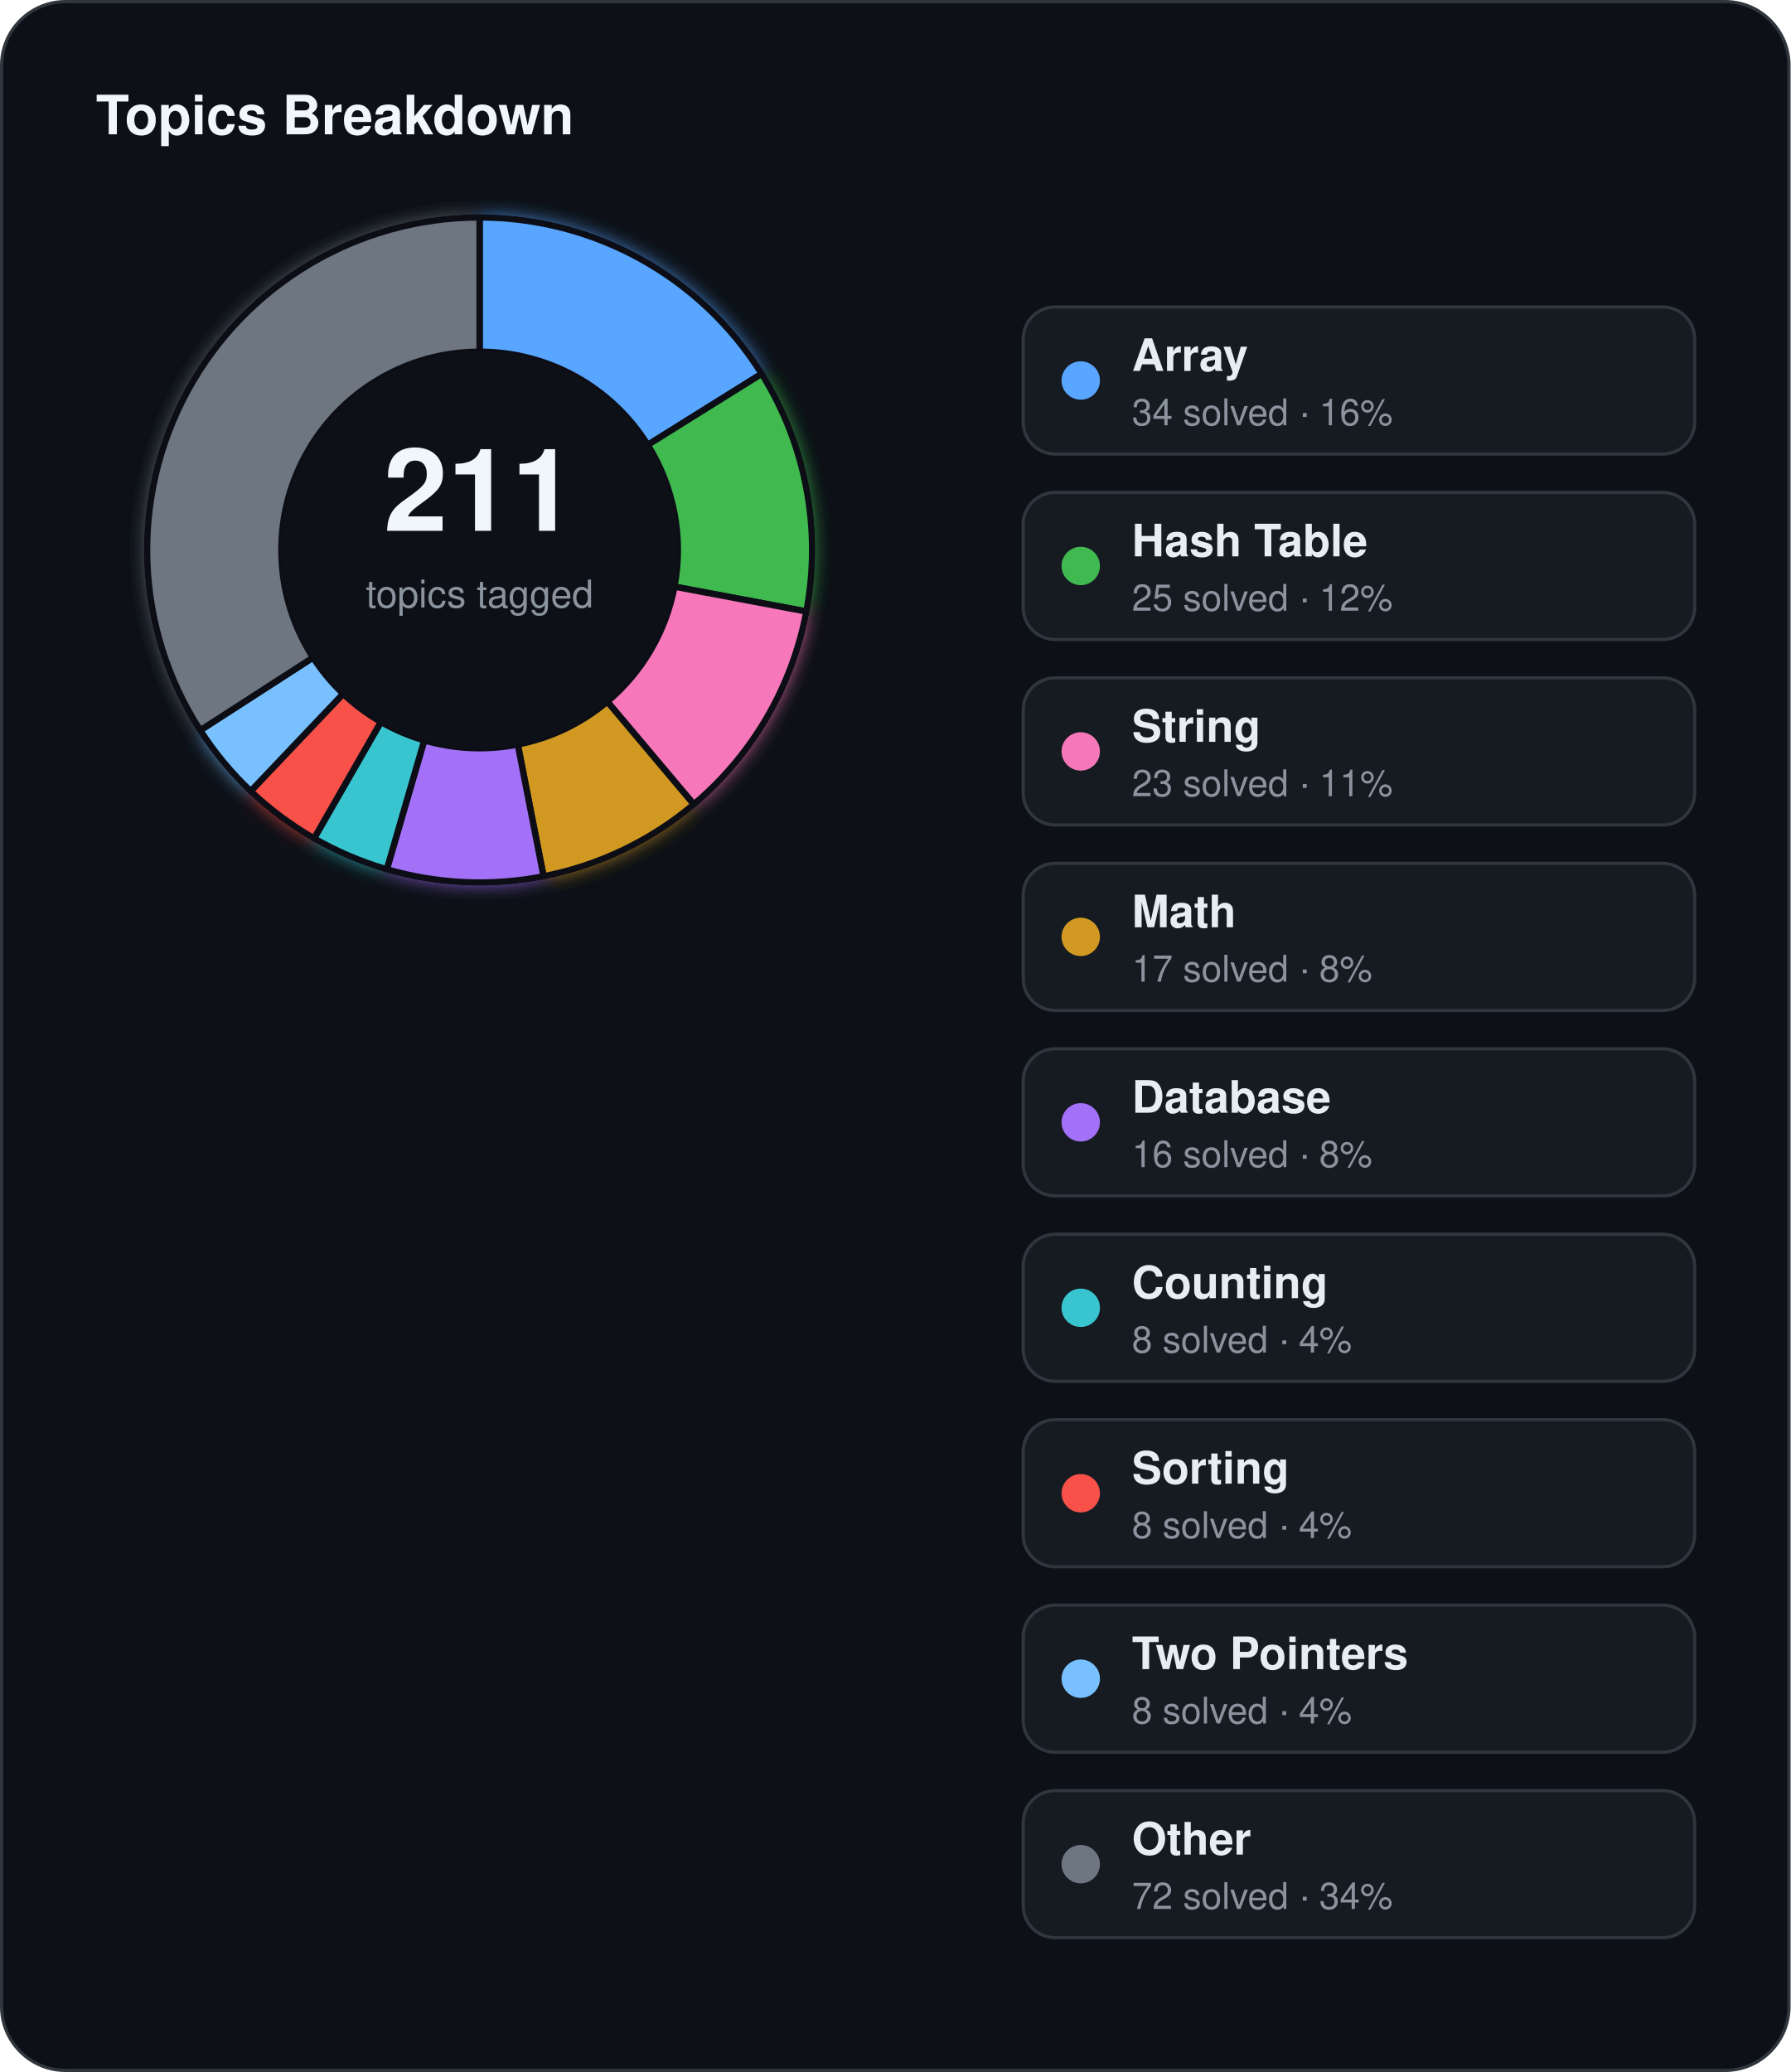
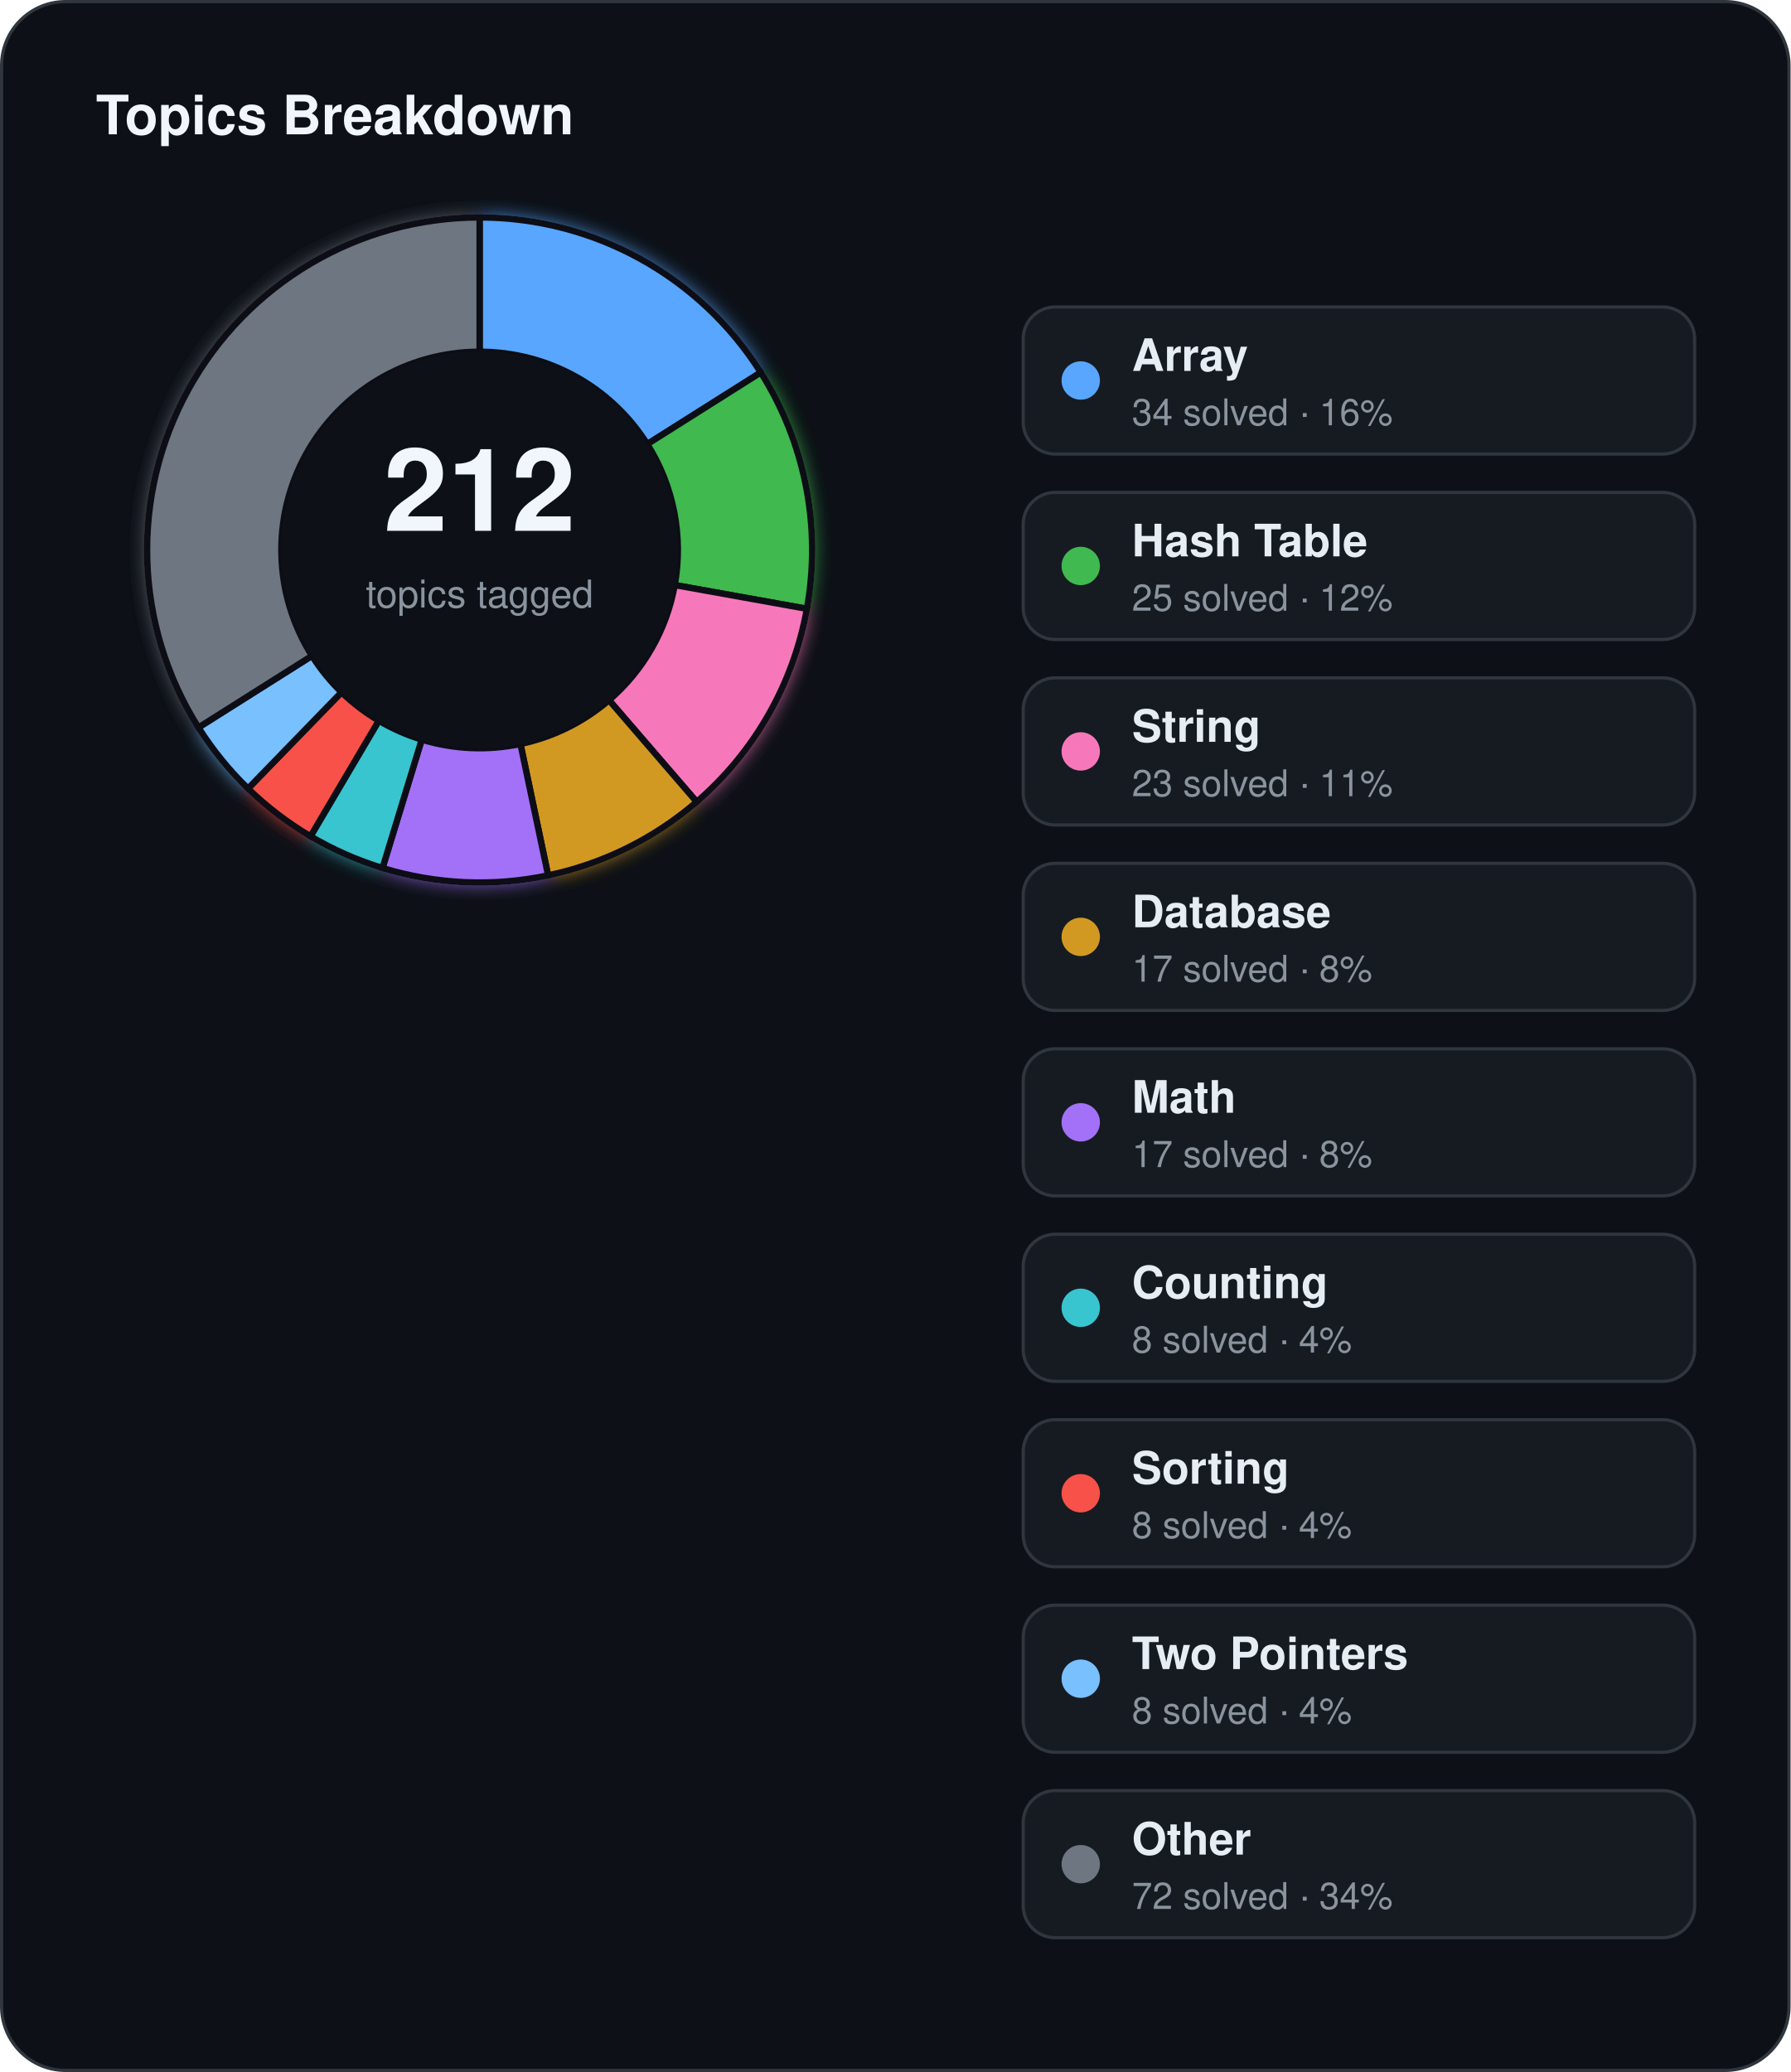
<svg xmlns="http://www.w3.org/2000/svg" width="560" height="648" viewBox="0 0 560 648">
  <defs>
    <filter id="topics-glow" x="-60%" y="-60%" width="220%" height="220%">
      <feGaussianBlur stdDeviation="3" result="blur" />
      <feMerge>
        <feMergeNode in="blur" />
        <feMergeNode in="SourceGraphic" />
      </feMerge>
    </filter>
  </defs>
  <rect x="0.5" y="0.5" width="559" height="647" rx="20" fill="#0d1117" stroke="#30363d" stroke-width="1" />
  <text x="30" y="42" fill="#f0f6fc" font-family="Segoe UI, Helvetica, Arial, sans-serif" font-size="17" font-weight="700">Topics Breakdown</text>
  <g filter="url(#topics-glow)">
-     <path d="M 150.00,68.00 A 104,104 0 0 1 238.21,116.90 L 202.58,139.15 A 62,62 0 0 0 150.00,110.00 Z" fill="#58a6ff" stroke="#0d1117" stroke-width="2" />
-     <path d="M 238.21,116.90 A 104,104 0 0 1 252.20,191.24 L 210.93,183.47 A 62,62 0 0 0 202.58,139.15 Z" fill="#3fb950" stroke="#0d1117" stroke-width="2" />
-     <path d="M 252.20,191.24 A 104,104 0 0 1 216.98,251.56 L 189.93,219.43 A 62,62 0 0 0 210.93,183.47 Z" fill="#f778ba" stroke="#0d1117" stroke-width="2" />
-     <path d="M 216.98,251.56 A 104,104 0 0 1 170.00,274.06 L 161.93,232.84 A 62,62 0 0 0 189.93,219.43 Z" fill="#d29922" stroke="#0d1117" stroke-width="2" />
-     <path d="M 170.00,274.06 A 104,104 0 0 1 120.97,271.87 L 132.69,231.54 A 62,62 0 0 0 161.93,232.84 Z" fill="#a371f7" stroke="#0d1117" stroke-width="2" />
-     <path d="M 120.97,271.87 A 104,104 0 0 1 98.22,262.20 L 119.13,225.77 A 62,62 0 0 0 132.69,231.54 Z" fill="#39c5cf" stroke="#0d1117" stroke-width="2" />
-     <path d="M 98.22,262.20 A 104,104 0 0 1 78.40,247.43 L 107.32,216.97 A 62,62 0 0 0 119.13,225.77 Z" fill="#f85149" stroke="#0d1117" stroke-width="2" />
-     <path d="M 78.40,247.43 A 104,104 0 0 1 62.62,228.40 L 97.91,205.63 A 62,62 0 0 0 107.32,216.97 Z" fill="#79c0ff" stroke="#0d1117" stroke-width="2" />
-     <path d="M 62.62,228.40 A 104,104 0 0 1 150.00,68.00 L 150.00,110.00 A 62,62 0 0 0 97.91,205.63 Z" fill="#6e7681" stroke="#0d1117" stroke-width="2" />
+     <path d="M 150.00,68.00 A 104,104 0 0 1 237.94,116.48 L 202.43,138.90 A 62,62 0 0 0 150.00,110.00 Z" fill="#58a6ff" stroke="#0d1117" stroke-width="2" />
+     <path d="M 237.94,116.48 A 104,104 0 0 1 252.36,190.40 L 211.02,182.97 A 62,62 0 0 0 202.43,138.90 Z" fill="#3fb950" stroke="#0d1117" stroke-width="2" />
+     <path d="M 252.36,190.40 A 104,104 0 0 1 217.89,250.78 L 190.47,218.97 A 62,62 0 0 0 211.02,182.97 Z" fill="#f778ba" stroke="#0d1117" stroke-width="2" />
+     <path d="M 217.89,250.78 A 104,104 0 0 1 171.42,273.77 L 162.77,232.67 A 62,62 0 0 0 190.47,218.97 Z" fill="#d29922" stroke="#0d1117" stroke-width="2" />
+     <path d="M 171.42,273.77 A 104,104 0 0 1 119.63,271.47 L 131.89,231.30 A 62,62 0 0 0 162.77,232.67 Z" fill="#a371f7" stroke="#0d1117" stroke-width="2" />
+     <path d="M 119.63,271.47 A 104,104 0 0 1 97.11,261.55 L 118.47,225.38 A 62,62 0 0 0 131.89,231.30 Z" fill="#39c5cf" stroke="#0d1117" stroke-width="2" />
+     <path d="M 97.11,261.55 A 104,104 0 0 1 77.56,246.62 L 106.81,216.49 A 62,62 0 0 0 118.47,225.38 Z" fill="#f85149" stroke="#0d1117" stroke-width="2" />
+     <path d="M 77.56,246.62 A 104,104 0 0 1 62.06,227.52 L 97.57,205.10 A 62,62 0 0 0 106.81,216.49 Z" fill="#79c0ff" stroke="#0d1117" stroke-width="2" />
+     <path d="M 62.06,227.52 A 104,104 0 0 1 150.00,68.00 L 150.00,110.00 A 62,62 0 0 0 97.57,205.10 Z" fill="#6e7681" stroke="#0d1117" stroke-width="2" />
  </g>
  <circle cx="150" cy="172" r="62" fill="#0d1117" />
-   <text x="150" y="166" text-anchor="middle" fill="#f0f6fc" font-family="Segoe UI, Helvetica, Arial, sans-serif" font-size="36" font-weight="700">211</text>
+   <text x="150" y="166" text-anchor="middle" fill="#f0f6fc" font-family="Segoe UI, Helvetica, Arial, sans-serif" font-size="36" font-weight="700">212</text>
  <text x="150" y="190" text-anchor="middle" fill="#8b949e" font-family="Segoe UI, Helvetica, Arial, sans-serif" font-size="12">topics tagged</text>
  <rect x="320" y="96" width="210" height="46" rx="10" fill="#161b22" stroke="#30363d" stroke-width="1" />
  <circle cx="338" cy="119" r="6" fill="#58a6ff" />
  <text x="354" y="116" fill="#e6edf3" font-family="Segoe UI, Helvetica, Arial, sans-serif" font-size="14" font-weight="600">Array</text>
  <text x="354" y="133" fill="#8b949e" font-family="Segoe UI, Helvetica, Arial, sans-serif" font-size="11.5">34 solved · 16%</text>
  <rect x="320" y="154" width="210" height="46" rx="10" fill="#161b22" stroke="#30363d" stroke-width="1" />
  <circle cx="338" cy="177" r="6" fill="#3fb950" />
  <text x="354" y="174" fill="#e6edf3" font-family="Segoe UI, Helvetica, Arial, sans-serif" font-size="14" font-weight="600">Hash Table</text>
  <text x="354" y="191" fill="#8b949e" font-family="Segoe UI, Helvetica, Arial, sans-serif" font-size="11.5">25 solved · 12%</text>
  <rect x="320" y="212" width="210" height="46" rx="10" fill="#161b22" stroke="#30363d" stroke-width="1" />
  <circle cx="338" cy="235" r="6" fill="#f778ba" />
  <text x="354" y="232" fill="#e6edf3" font-family="Segoe UI, Helvetica, Arial, sans-serif" font-size="14" font-weight="600">String</text>
  <text x="354" y="249" fill="#8b949e" font-family="Segoe UI, Helvetica, Arial, sans-serif" font-size="11.5">23 solved · 11%</text>
  <rect x="320" y="270" width="210" height="46" rx="10" fill="#161b22" stroke="#30363d" stroke-width="1" />
  <circle cx="338" cy="293" r="6" fill="#d29922" />
-   <text x="354" y="290" fill="#e6edf3" font-family="Segoe UI, Helvetica, Arial, sans-serif" font-size="14" font-weight="600">Math</text>
+   <text x="354" y="290" fill="#e6edf3" font-family="Segoe UI, Helvetica, Arial, sans-serif" font-size="14" font-weight="600">Database</text>
  <text x="354" y="307" fill="#8b949e" font-family="Segoe UI, Helvetica, Arial, sans-serif" font-size="11.5">17 solved · 8%</text>
  <rect x="320" y="328" width="210" height="46" rx="10" fill="#161b22" stroke="#30363d" stroke-width="1" />
  <circle cx="338" cy="351" r="6" fill="#a371f7" />
-   <text x="354" y="348" fill="#e6edf3" font-family="Segoe UI, Helvetica, Arial, sans-serif" font-size="14" font-weight="600">Database</text>
-   <text x="354" y="365" fill="#8b949e" font-family="Segoe UI, Helvetica, Arial, sans-serif" font-size="11.5">16 solved · 8%</text>
+   <text x="354" y="348" fill="#e6edf3" font-family="Segoe UI, Helvetica, Arial, sans-serif" font-size="14" font-weight="600">Math</text>
+   <text x="354" y="365" fill="#8b949e" font-family="Segoe UI, Helvetica, Arial, sans-serif" font-size="11.5">17 solved · 8%</text>
  <rect x="320" y="386" width="210" height="46" rx="10" fill="#161b22" stroke="#30363d" stroke-width="1" />
  <circle cx="338" cy="409" r="6" fill="#39c5cf" />
  <text x="354" y="406" fill="#e6edf3" font-family="Segoe UI, Helvetica, Arial, sans-serif" font-size="14" font-weight="600">Counting</text>
  <text x="354" y="423" fill="#8b949e" font-family="Segoe UI, Helvetica, Arial, sans-serif" font-size="11.5">8 solved · 4%</text>
  <rect x="320" y="444" width="210" height="46" rx="10" fill="#161b22" stroke="#30363d" stroke-width="1" />
  <circle cx="338" cy="467" r="6" fill="#f85149" />
  <text x="354" y="464" fill="#e6edf3" font-family="Segoe UI, Helvetica, Arial, sans-serif" font-size="14" font-weight="600">Sorting</text>
  <text x="354" y="481" fill="#8b949e" font-family="Segoe UI, Helvetica, Arial, sans-serif" font-size="11.5">8 solved · 4%</text>
  <rect x="320" y="502" width="210" height="46" rx="10" fill="#161b22" stroke="#30363d" stroke-width="1" />
  <circle cx="338" cy="525" r="6" fill="#79c0ff" />
  <text x="354" y="522" fill="#e6edf3" font-family="Segoe UI, Helvetica, Arial, sans-serif" font-size="14" font-weight="600">Two Pointers</text>
  <text x="354" y="539" fill="#8b949e" font-family="Segoe UI, Helvetica, Arial, sans-serif" font-size="11.5">8 solved · 4%</text>
  <rect x="320" y="560" width="210" height="46" rx="10" fill="#161b22" stroke="#30363d" stroke-width="1" />
  <circle cx="338" cy="583" r="6" fill="#6e7681" />
  <text x="354" y="580" fill="#e6edf3" font-family="Segoe UI, Helvetica, Arial, sans-serif" font-size="14" font-weight="600">Other</text>
  <text x="354" y="597" fill="#8b949e" font-family="Segoe UI, Helvetica, Arial, sans-serif" font-size="11.5">72 solved · 34%</text>
</svg>
